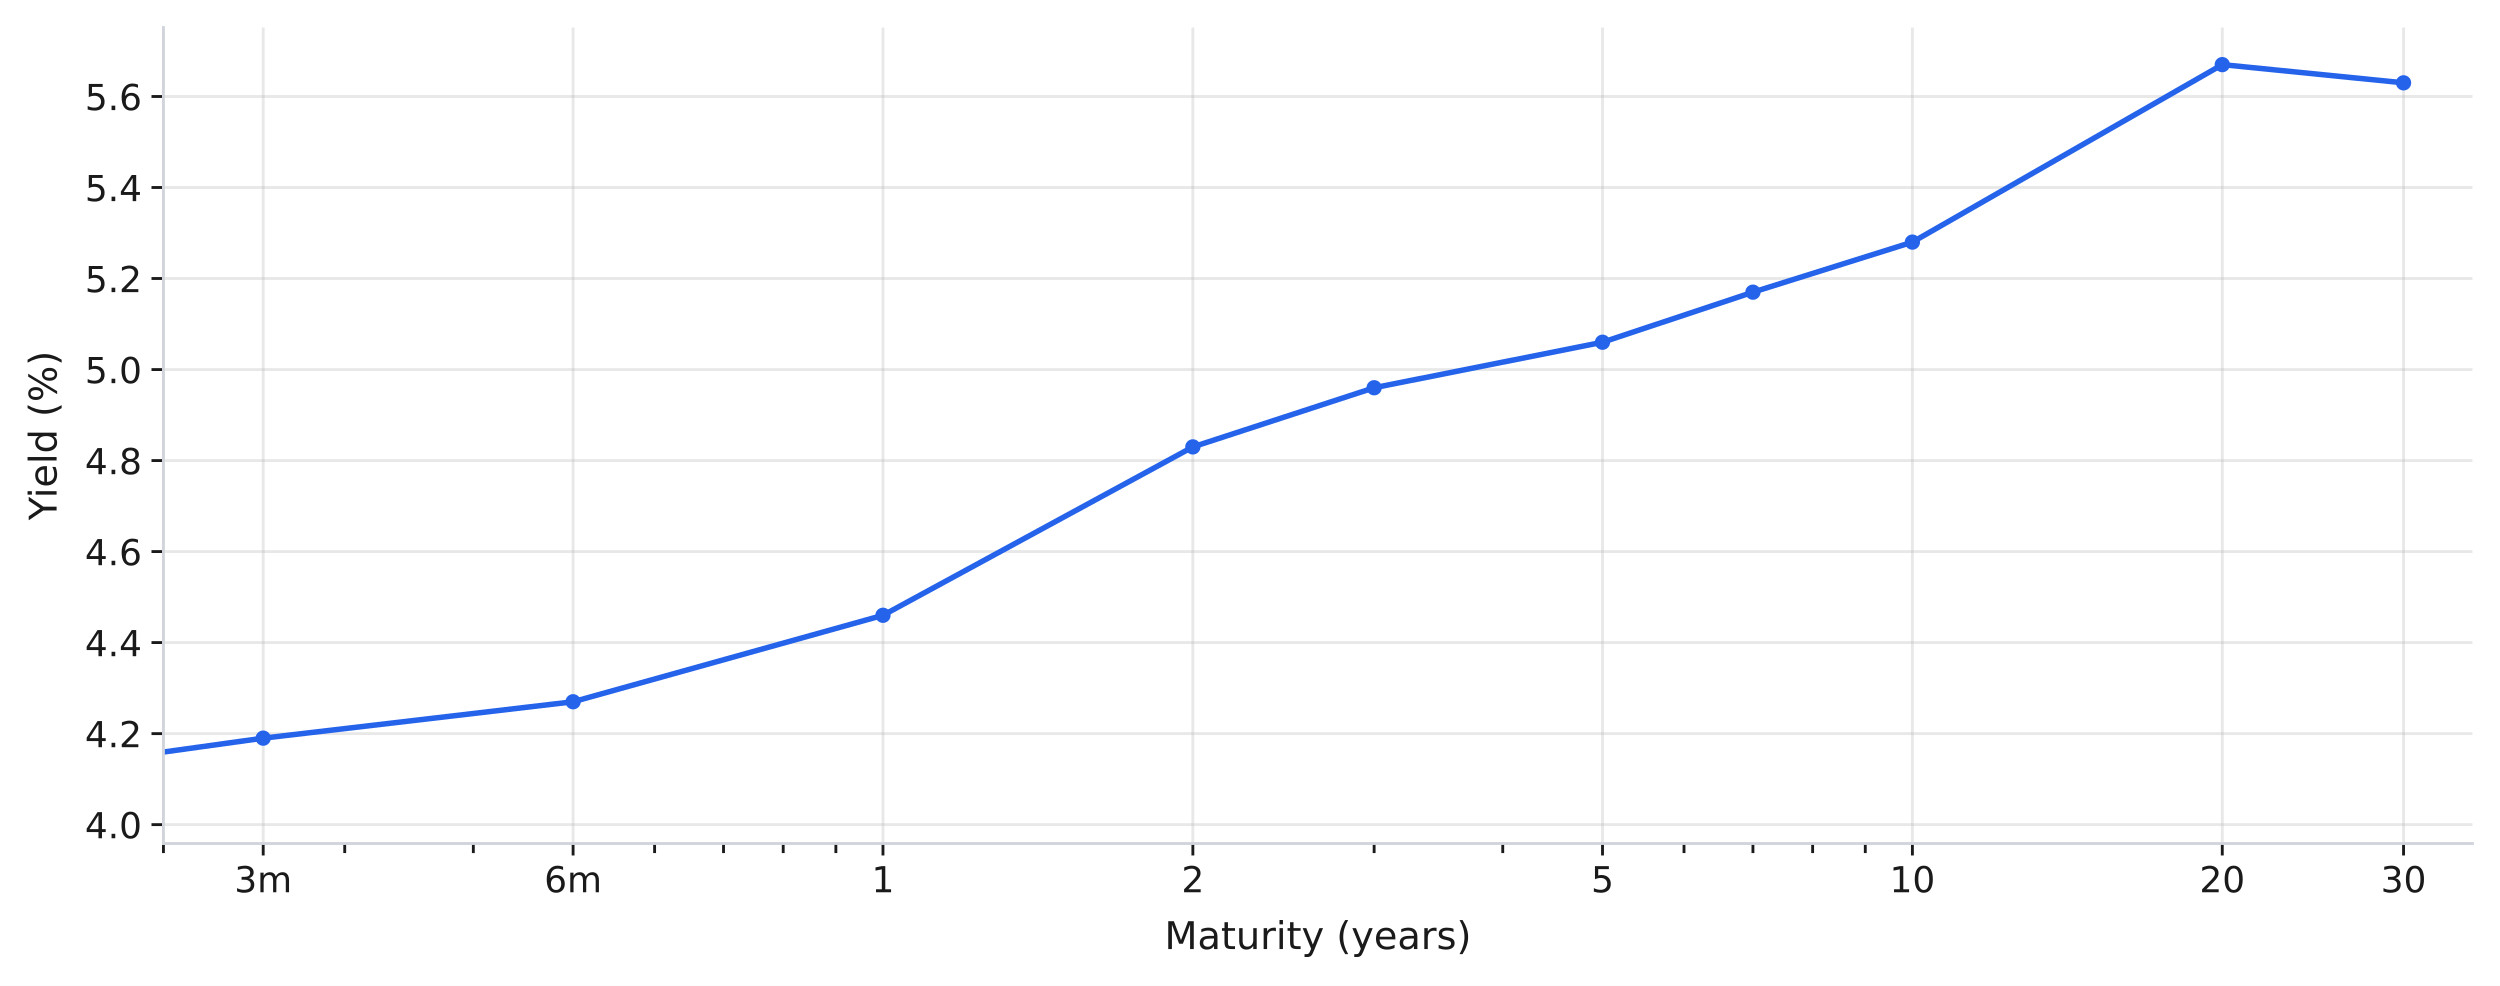
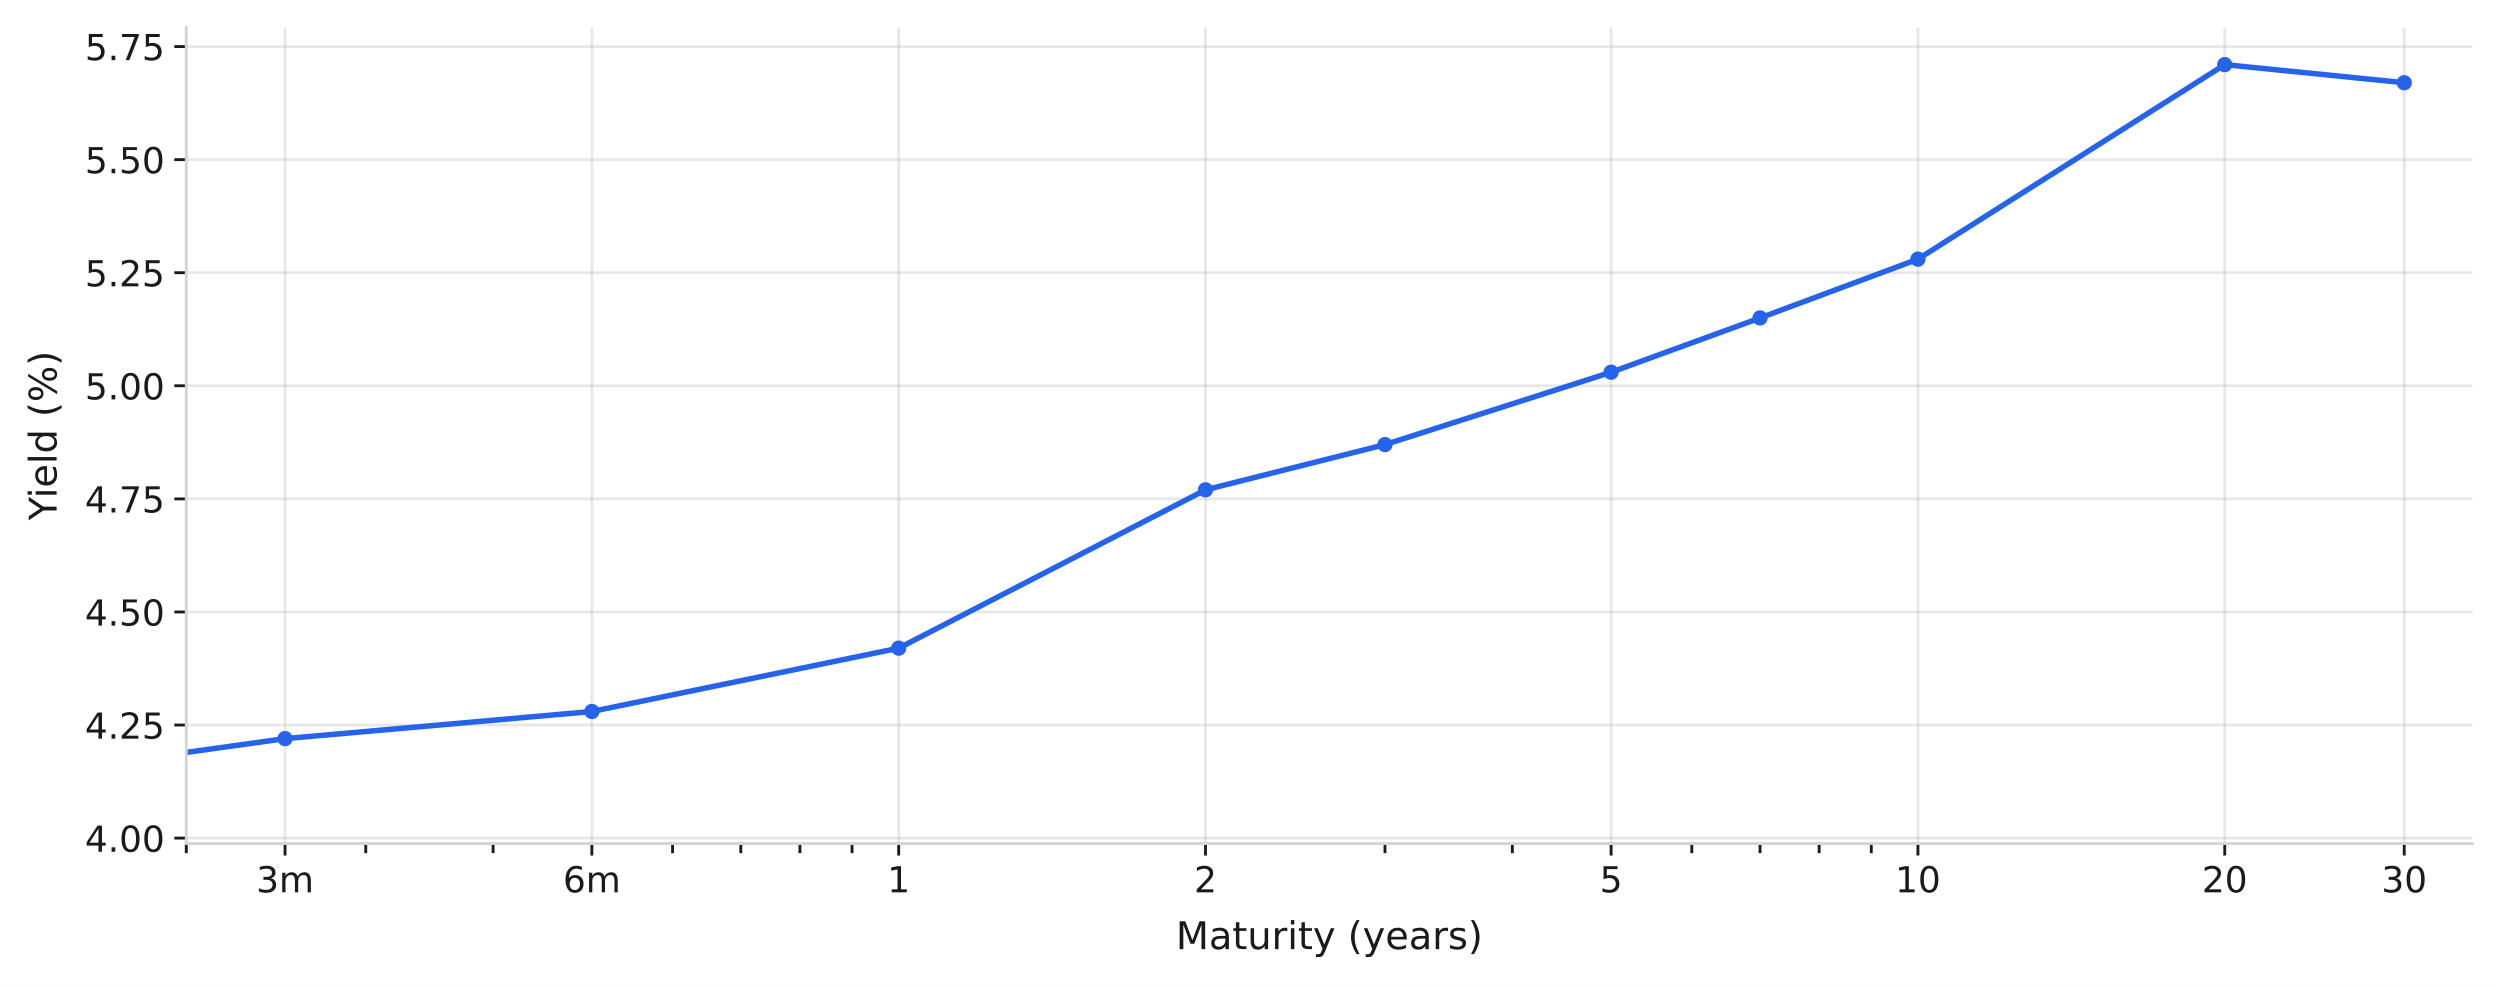
- <svg xmlns="http://www.w3.org/2000/svg" xmlns:xlink="http://www.w3.org/1999/xlink" width="522.926pt" height="206.199pt" viewBox="0 0 522.926 206.199" version="1.1">
+ <svg xmlns="http://www.w3.org/2000/svg" xmlns:xlink="http://www.w3.org/1999/xlink" width="522.898pt" height="206.199pt" viewBox="0 0 522.898 206.199" version="1.1">
  <defs>
    <style type="text/css">*{stroke-linejoin: round; stroke-linecap: butt}</style>
  </defs>
  <g id="figure_1">
    <g id="patch_1">
-       <path d="M 0 206.199  L 522.926 206.199  L 522.926 0  L 0 0  z " style="fill: #ffffff" />
+       <path d="M 0 206.199  L 522.898 206.199  L 522.898 0  L 0 0  z " style="fill: #ffffff" />
    </g>
    <g id="axes_1">
      <g id="patch_2">
-         <path d="M 34.188 176.438  L 517.166 176.438  L 517.166 5.76  L 34.188 5.76  z " style="fill: #ffffff" />
+         <path d="M 38.96 176.438  L 517.138 176.438  L 517.138 5.76  L 38.96 5.76  z " style="fill: #ffffff" />
      </g>
      <g id="matplotlib.axis_1">
        <g id="xtick_1">
          <g id="line2d_1">
-             <path d="M 55.055 176.438  L 55.055 5.76  " clip-path="url(#p7e50d54204)" style="fill: none; stroke: #b0b0b0; stroke-opacity: 0.3; stroke-width: 0.6; stroke-linecap: square" />
+             <path d="M 59.619 176.438  L 59.619 5.76  " clip-path="url(#p0f56e4b362)" style="fill: none; stroke: #b0b0b0; stroke-opacity: 0.3; stroke-width: 0.6; stroke-linecap: square" />
          </g>
          <g id="line2d_2">
            <defs>
-               <path id="m46d66ae0b4" d="M 0 0  L 0 2.5  " style="stroke: #1a1a1a; stroke-width: 0.6" />
+               <path id="m0424438dbf" d="M 0 0  L 0 2.5  " style="stroke: #1a1a1a; stroke-width: 0.6" />
            </defs>
            <g>
-               <use xlink:href="#m46d66ae0b4" x="55.055" y="176.438" style="fill: #1a1a1a; stroke: #1a1a1a; stroke-width: 0.6" />
+               <use xlink:href="#m0424438dbf" x="59.619" y="176.438" style="fill: #1a1a1a; stroke: #1a1a1a; stroke-width: 0.6" />
            </g>
          </g>
          <g id="text_1">
-             <g style="fill: #1a1a1a" transform="translate(49.01627 186.6364) scale(0.075 -0.075)">
+             <g style="fill: #1a1a1a" transform="translate(53.58076 186.6364) scale(0.075 -0.075)">
              <defs>
                <path id="DejaVuSans-16" d="M 2597 2516  Q 3050 2419 3304 2112  Q 3559 1806 3559 1356  Q 3559 666 3084 287  Q 2609 -91 1734 -91  Q 1441 -91 1130 -33  Q 819 25 488 141  L 488 750  Q 750 597 1062 519  Q 1375 441 1716 441  Q 2309 441 2620 675  Q 2931 909 2931 1356  Q 2931 1769 2642 2001  Q 2353 2234 1838 2234  L 1294 2234  L 1294 2753  L 1863 2753  Q 2328 2753 2575 2939  Q 2822 3125 2822 3475  Q 2822 3834 2567 4026  Q 2313 4219 1838 4219  Q 1578 4219 1281 4162  Q 984 4106 628 3988  L 628 4550  Q 988 4650 1302 4700  Q 1616 4750 1894 4750  Q 2613 4750 3031 4423  Q 3450 4097 3450 3541  Q 3450 3153 3228 2886  Q 3006 2619 2597 2516  z " transform="scale(0.015625)" />
                <path id="DejaVuSans-50" d="M 3328 2828  Q 3544 3216 3844 3400  Q 4144 3584 4550 3584  Q 5097 3584 5394 3201  Q 5691 2819 5691 2113  L 5691 0  L 5113 0  L 5113 2094  Q 5113 2597 4934 2840  Q 4756 3084 4391 3084  Q 3944 3084 3684 2787  Q 3425 2491 3425 1978  L 3425 0  L 2847 0  L 2847 2094  Q 2847 2600 2669 2842  Q 2491 3084 2119 3084  Q 1678 3084 1418 2786  Q 1159 2488 1159 1978  L 1159 0  L 581 0  L 581 3500  L 1159 3500  L 1159 2956  Q 1356 3278 1631 3431  Q 1906 3584 2284 3584  Q 2666 3584 2933 3390  Q 3200 3197 3328 2828  z " transform="scale(0.015625)" />
              </defs>
              <use xlink:href="#DejaVuSans-16" />
              <use xlink:href="#DejaVuSans-50" transform="translate(63.625 0)" />
            </g>
          </g>
        </g>
        <g id="xtick_2">
          <g id="line2d_3">
-             <path d="M 119.874 176.438  L 119.874 5.76  " clip-path="url(#p7e50d54204)" style="fill: none; stroke: #b0b0b0; stroke-opacity: 0.3; stroke-width: 0.6; stroke-linecap: square" />
+             <path d="M 123.794 176.438  L 123.794 5.76  " clip-path="url(#p0f56e4b362)" style="fill: none; stroke: #b0b0b0; stroke-opacity: 0.3; stroke-width: 0.6; stroke-linecap: square" />
          </g>
          <g id="line2d_4">
            <g>
-               <use xlink:href="#m46d66ae0b4" x="119.874" y="176.438" style="fill: #1a1a1a; stroke: #1a1a1a; stroke-width: 0.6" />
+               <use xlink:href="#m0424438dbf" x="123.794" y="176.438" style="fill: #1a1a1a; stroke: #1a1a1a; stroke-width: 0.6" />
            </g>
          </g>
          <g id="text_2">
-             <g style="fill: #1a1a1a" transform="translate(113.835 186.6364) scale(0.075 -0.075)">
+             <g style="fill: #1a1a1a" transform="translate(117.7553 186.6364) scale(0.075 -0.075)">
              <defs>
                <path id="DejaVuSans-19" d="M 2113 2584  Q 1688 2584 1439 2293  Q 1191 2003 1191 1497  Q 1191 994 1439 701  Q 1688 409 2113 409  Q 2538 409 2786 701  Q 3034 994 3034 1497  Q 3034 2003 2786 2293  Q 2538 2584 2113 2584  z M 3366 4563  L 3366 3988  Q 3128 4100 2886 4159  Q 2644 4219 2406 4219  Q 1781 4219 1451 3797  Q 1122 3375 1075 2522  Q 1259 2794 1537 2939  Q 1816 3084 2150 3084  Q 2853 3084 3261 2657  Q 3669 2231 3669 1497  Q 3669 778 3244 343  Q 2819 -91 2113 -91  Q 1303 -91 875 529  Q 447 1150 447 2328  Q 447 3434 972 4092  Q 1497 4750 2381 4750  Q 2619 4750 2861 4703  Q 3103 4656 3366 4563  z " transform="scale(0.015625)" />
              </defs>
              <use xlink:href="#DejaVuSans-19" />
              <use xlink:href="#DejaVuSans-50" transform="translate(63.625 0)" />
            </g>
          </g>
        </g>
        <g id="xtick_3">
          <g id="line2d_5">
-             <path d="M 184.692 176.438  L 184.692 5.76  " clip-path="url(#p7e50d54204)" style="fill: none; stroke: #b0b0b0; stroke-opacity: 0.3; stroke-width: 0.6; stroke-linecap: square" />
+             <path d="M 187.969 176.438  L 187.969 5.76  " clip-path="url(#p0f56e4b362)" style="fill: none; stroke: #b0b0b0; stroke-opacity: 0.3; stroke-width: 0.6; stroke-linecap: square" />
          </g>
          <g id="line2d_6">
            <g>
-               <use xlink:href="#m46d66ae0b4" x="184.692" y="176.438" style="fill: #1a1a1a; stroke: #1a1a1a; stroke-width: 0.6" />
+               <use xlink:href="#m0424438dbf" x="187.969" y="176.438" style="fill: #1a1a1a; stroke: #1a1a1a; stroke-width: 0.6" />
            </g>
          </g>
          <g id="text_3">
-             <g style="fill: #1a1a1a" transform="translate(182.3065 186.6364) scale(0.075 -0.075)">
+             <g style="fill: #1a1a1a" transform="translate(185.5826 186.6364) scale(0.075 -0.075)">
              <defs>
                <path id="DejaVuSans-14" d="M 794 531  L 1825 531  L 1825 4091  L 703 3866  L 703 4441  L 1819 4666  L 2450 4666  L 2450 531  L 3481 531  L 3481 0  L 794 0  L 794 531  z " transform="scale(0.015625)" />
              </defs>
              <use xlink:href="#DejaVuSans-14" />
            </g>
          </g>
        </g>
        <g id="xtick_4">
          <g id="line2d_7">
-             <path d="M 249.511 176.438  L 249.511 5.76  " clip-path="url(#p7e50d54204)" style="fill: none; stroke: #b0b0b0; stroke-opacity: 0.3; stroke-width: 0.6; stroke-linecap: square" />
+             <path d="M 252.143 176.438  L 252.143 5.76  " clip-path="url(#p0f56e4b362)" style="fill: none; stroke: #b0b0b0; stroke-opacity: 0.3; stroke-width: 0.6; stroke-linecap: square" />
          </g>
          <g id="line2d_8">
            <g>
-               <use xlink:href="#m46d66ae0b4" x="249.511" y="176.438" style="fill: #1a1a1a; stroke: #1a1a1a; stroke-width: 0.6" />
+               <use xlink:href="#m0424438dbf" x="252.143" y="176.438" style="fill: #1a1a1a; stroke: #1a1a1a; stroke-width: 0.6" />
            </g>
          </g>
          <g id="text_4">
-             <g style="fill: #1a1a1a" transform="translate(247.1252 186.6364) scale(0.075 -0.075)">
+             <g style="fill: #1a1a1a" transform="translate(249.7571 186.6364) scale(0.075 -0.075)">
              <defs>
                <path id="DejaVuSans-15" d="M 1228 531  L 3431 531  L 3431 0  L 469 0  L 469 531  Q 828 903 1448 1529  Q 2069 2156 2228 2338  Q 2531 2678 2651 2914  Q 2772 3150 2772 3378  Q 2772 3750 2511 3984  Q 2250 4219 1831 4219  Q 1534 4219 1204 4116  Q 875 4013 500 3803  L 500 4441  Q 881 4594 1212 4672  Q 1544 4750 1819 4750  Q 2544 4750 2975 4387  Q 3406 4025 3406 3419  Q 3406 3131 3298 2873  Q 3191 2616 2906 2266  Q 2828 2175 2409 1742  Q 1991 1309 1228 531  z " transform="scale(0.015625)" />
              </defs>
              <use xlink:href="#DejaVuSans-15" />
            </g>
          </g>
        </g>
        <g id="xtick_5">
          <g id="line2d_9">
-             <path d="M 335.197 176.438  L 335.197 5.76  " clip-path="url(#p7e50d54204)" style="fill: none; stroke: #b0b0b0; stroke-opacity: 0.3; stroke-width: 0.6; stroke-linecap: square" />
+             <path d="M 336.977 176.438  L 336.977 5.76  " clip-path="url(#p0f56e4b362)" style="fill: none; stroke: #b0b0b0; stroke-opacity: 0.3; stroke-width: 0.6; stroke-linecap: square" />
          </g>
          <g id="line2d_10">
            <g>
-               <use xlink:href="#m46d66ae0b4" x="335.197" y="176.438" style="fill: #1a1a1a; stroke: #1a1a1a; stroke-width: 0.6" />
+               <use xlink:href="#m0424438dbf" x="336.977" y="176.438" style="fill: #1a1a1a; stroke: #1a1a1a; stroke-width: 0.6" />
            </g>
          </g>
          <g id="text_5">
-             <g style="fill: #1a1a1a" transform="translate(332.8109 186.6364) scale(0.075 -0.075)">
+             <g style="fill: #1a1a1a" transform="translate(334.5913 186.6364) scale(0.075 -0.075)">
              <defs>
                <path id="DejaVuSans-18" d="M 691 4666  L 3169 4666  L 3169 4134  L 1269 4134  L 1269 2991  Q 1406 3038 1543 3061  Q 1681 3084 1819 3084  Q 2600 3084 3056 2656  Q 3513 2228 3513 1497  Q 3513 744 3044 326  Q 2575 -91 1722 -91  Q 1428 -91 1123 -41  Q 819 9 494 109  L 494 744  Q 775 591 1075 516  Q 1375 441 1709 441  Q 2250 441 2565 725  Q 2881 1009 2881 1497  Q 2881 1984 2565 2268  Q 2250 2553 1709 2553  Q 1456 2553 1204 2497  Q 953 2441 691 2322  L 691 4666  z " transform="scale(0.015625)" />
              </defs>
              <use xlink:href="#DejaVuSans-18" />
            </g>
          </g>
        </g>
        <g id="xtick_6">
          <g id="line2d_11">
-             <path d="M 400.016 176.438  L 400.016 5.76  " clip-path="url(#p7e50d54204)" style="fill: none; stroke: #b0b0b0; stroke-opacity: 0.3; stroke-width: 0.6; stroke-linecap: square" />
+             <path d="M 401.152 176.438  L 401.152 5.76  " clip-path="url(#p0f56e4b362)" style="fill: none; stroke: #b0b0b0; stroke-opacity: 0.3; stroke-width: 0.6; stroke-linecap: square" />
          </g>
          <g id="line2d_12">
            <g>
-               <use xlink:href="#m46d66ae0b4" x="400.016" y="176.438" style="fill: #1a1a1a; stroke: #1a1a1a; stroke-width: 0.6" />
+               <use xlink:href="#m0424438dbf" x="401.152" y="176.438" style="fill: #1a1a1a; stroke: #1a1a1a; stroke-width: 0.6" />
            </g>
          </g>
          <g id="text_6">
-             <g style="fill: #1a1a1a" transform="translate(395.2437 186.6364) scale(0.075 -0.075)">
+             <g style="fill: #1a1a1a" transform="translate(396.3799 186.6364) scale(0.075 -0.075)">
              <defs>
                <path id="DejaVuSans-13" d="M 2034 4250  Q 1547 4250 1301 3770  Q 1056 3291 1056 2328  Q 1056 1369 1301 889  Q 1547 409 2034 409  Q 2525 409 2770 889  Q 3016 1369 3016 2328  Q 3016 3291 2770 3770  Q 2525 4250 2034 4250  z M 2034 4750  Q 2819 4750 3233 4129  Q 3647 3509 3647 2328  Q 3647 1150 3233 529  Q 2819 -91 2034 -91  Q 1250 -91 836 529  Q 422 1150 422 2328  Q 422 3509 836 4129  Q 1250 4750 2034 4750  z " transform="scale(0.015625)" />
              </defs>
              <use xlink:href="#DejaVuSans-14" />
              <use xlink:href="#DejaVuSans-13" transform="translate(63.625 0)" />
            </g>
          </g>
        </g>
        <g id="xtick_7">
          <g id="line2d_13">
-             <path d="M 464.834 176.438  L 464.834 5.76  " clip-path="url(#p7e50d54204)" style="fill: none; stroke: #b0b0b0; stroke-opacity: 0.3; stroke-width: 0.6; stroke-linecap: square" />
+             <path d="M 465.326 176.438  L 465.326 5.76  " clip-path="url(#p0f56e4b362)" style="fill: none; stroke: #b0b0b0; stroke-opacity: 0.3; stroke-width: 0.6; stroke-linecap: square" />
          </g>
          <g id="line2d_14">
            <g>
-               <use xlink:href="#m46d66ae0b4" x="464.834" y="176.438" style="fill: #1a1a1a; stroke: #1a1a1a; stroke-width: 0.6" />
+               <use xlink:href="#m0424438dbf" x="465.326" y="176.438" style="fill: #1a1a1a; stroke: #1a1a1a; stroke-width: 0.6" />
            </g>
          </g>
          <g id="text_7">
-             <g style="fill: #1a1a1a" transform="translate(460.0625 186.6364) scale(0.075 -0.075)">
+             <g style="fill: #1a1a1a" transform="translate(460.5545 186.6364) scale(0.075 -0.075)">
              <use xlink:href="#DejaVuSans-15" />
              <use xlink:href="#DejaVuSans-13" transform="translate(63.625 0)" />
            </g>
          </g>
        </g>
        <g id="xtick_8">
          <g id="line2d_15">
-             <path d="M 502.751 176.438  L 502.751 5.76  " clip-path="url(#p7e50d54204)" style="fill: none; stroke: #b0b0b0; stroke-opacity: 0.3; stroke-width: 0.6; stroke-linecap: square" />
+             <path d="M 502.866 176.438  L 502.866 5.76  " clip-path="url(#p0f56e4b362)" style="fill: none; stroke: #b0b0b0; stroke-opacity: 0.3; stroke-width: 0.6; stroke-linecap: square" />
          </g>
          <g id="line2d_16">
            <g>
-               <use xlink:href="#m46d66ae0b4" x="502.751" y="176.438" style="fill: #1a1a1a; stroke: #1a1a1a; stroke-width: 0.6" />
+               <use xlink:href="#m0424438dbf" x="502.866" y="176.438" style="fill: #1a1a1a; stroke: #1a1a1a; stroke-width: 0.6" />
            </g>
          </g>
          <g id="text_8">
-             <g style="fill: #1a1a1a" transform="translate(497.979 186.6364) scale(0.075 -0.075)">
+             <g style="fill: #1a1a1a" transform="translate(498.0942 186.6364) scale(0.075 -0.075)">
              <use xlink:href="#DejaVuSans-16" />
              <use xlink:href="#DejaVuSans-13" transform="translate(63.625 0)" />
            </g>
          </g>
        </g>
        <g id="xtick_9">
          <g id="line2d_17">
            <defs>
-               <path id="me8f88660ba" d="M 0 0  L 0 2  " style="stroke: #1a1a1a; stroke-width: 0.6" />
+               <path id="md336ceb880" d="M 0 0  L 0 2  " style="stroke: #1a1a1a; stroke-width: 0.6" />
            </defs>
            <g>
-               <use xlink:href="#me8f88660ba" x="34.188" y="176.438" style="fill: #1a1a1a; stroke: #1a1a1a; stroke-width: 0.6" />
+               <use xlink:href="#md336ceb880" x="38.96" y="176.438" style="fill: #1a1a1a; stroke: #1a1a1a; stroke-width: 0.6" />
            </g>
          </g>
        </g>
        <g id="xtick_10">
          <g id="line2d_18">
            <g>
-               <use xlink:href="#me8f88660ba" x="72.105" y="176.438" style="fill: #1a1a1a; stroke: #1a1a1a; stroke-width: 0.6" />
+               <use xlink:href="#md336ceb880" x="76.5" y="176.438" style="fill: #1a1a1a; stroke: #1a1a1a; stroke-width: 0.6" />
            </g>
          </g>
        </g>
        <g id="xtick_11">
          <g id="line2d_19">
            <g>
-               <use xlink:href="#me8f88660ba" x="99.007" y="176.438" style="fill: #1a1a1a; stroke: #1a1a1a; stroke-width: 0.6" />
+               <use xlink:href="#md336ceb880" x="103.134" y="176.438" style="fill: #1a1a1a; stroke: #1a1a1a; stroke-width: 0.6" />
            </g>
          </g>
        </g>
        <g id="xtick_12">
          <g id="line2d_20">
            <g>
-               <use xlink:href="#me8f88660ba" x="136.923" y="176.438" style="fill: #1a1a1a; stroke: #1a1a1a; stroke-width: 0.6" />
+               <use xlink:href="#md336ceb880" x="140.674" y="176.438" style="fill: #1a1a1a; stroke: #1a1a1a; stroke-width: 0.6" />
            </g>
          </g>
        </g>
        <g id="xtick_13">
          <g id="line2d_21">
            <g>
-               <use xlink:href="#me8f88660ba" x="151.338" y="176.438" style="fill: #1a1a1a; stroke: #1a1a1a; stroke-width: 0.6" />
+               <use xlink:href="#md336ceb880" x="154.946" y="176.438" style="fill: #1a1a1a; stroke: #1a1a1a; stroke-width: 0.6" />
            </g>
          </g>
        </g>
        <g id="xtick_14">
          <g id="line2d_22">
            <g>
-               <use xlink:href="#me8f88660ba" x="163.825" y="176.438" style="fill: #1a1a1a; stroke: #1a1a1a; stroke-width: 0.6" />
+               <use xlink:href="#md336ceb880" x="167.309" y="176.438" style="fill: #1a1a1a; stroke: #1a1a1a; stroke-width: 0.6" />
            </g>
          </g>
        </g>
        <g id="xtick_15">
          <g id="line2d_23">
            <g>
-               <use xlink:href="#me8f88660ba" x="174.84" y="176.438" style="fill: #1a1a1a; stroke: #1a1a1a; stroke-width: 0.6" />
+               <use xlink:href="#md336ceb880" x="178.214" y="176.438" style="fill: #1a1a1a; stroke: #1a1a1a; stroke-width: 0.6" />
            </g>
          </g>
        </g>
        <g id="xtick_16">
          <g id="line2d_24">
            <g>
-               <use xlink:href="#me8f88660ba" x="287.428" y="176.438" style="fill: #1a1a1a; stroke: #1a1a1a; stroke-width: 0.6" />
+               <use xlink:href="#md336ceb880" x="289.683" y="176.438" style="fill: #1a1a1a; stroke: #1a1a1a; stroke-width: 0.6" />
            </g>
          </g>
        </g>
        <g id="xtick_17">
          <g id="line2d_25">
            <g>
-               <use xlink:href="#me8f88660ba" x="314.33" y="176.438" style="fill: #1a1a1a; stroke: #1a1a1a; stroke-width: 0.6" />
+               <use xlink:href="#md336ceb880" x="316.318" y="176.438" style="fill: #1a1a1a; stroke: #1a1a1a; stroke-width: 0.6" />
            </g>
          </g>
        </g>
        <g id="xtick_18">
          <g id="line2d_26">
            <g>
-               <use xlink:href="#me8f88660ba" x="352.246" y="176.438" style="fill: #1a1a1a; stroke: #1a1a1a; stroke-width: 0.6" />
+               <use xlink:href="#md336ceb880" x="353.857" y="176.438" style="fill: #1a1a1a; stroke: #1a1a1a; stroke-width: 0.6" />
            </g>
          </g>
        </g>
        <g id="xtick_19">
          <g id="line2d_27">
            <g>
-               <use xlink:href="#me8f88660ba" x="366.662" y="176.438" style="fill: #1a1a1a; stroke: #1a1a1a; stroke-width: 0.6" />
+               <use xlink:href="#md336ceb880" x="368.129" y="176.438" style="fill: #1a1a1a; stroke: #1a1a1a; stroke-width: 0.6" />
            </g>
          </g>
        </g>
        <g id="xtick_20">
          <g id="line2d_28">
            <g>
-               <use xlink:href="#me8f88660ba" x="379.149" y="176.438" style="fill: #1a1a1a; stroke: #1a1a1a; stroke-width: 0.6" />
+               <use xlink:href="#md336ceb880" x="380.492" y="176.438" style="fill: #1a1a1a; stroke: #1a1a1a; stroke-width: 0.6" />
            </g>
          </g>
        </g>
        <g id="xtick_21">
          <g id="line2d_29">
            <g>
-               <use xlink:href="#me8f88660ba" x="390.163" y="176.438" style="fill: #1a1a1a; stroke: #1a1a1a; stroke-width: 0.6" />
+               <use xlink:href="#md336ceb880" x="391.397" y="176.438" style="fill: #1a1a1a; stroke: #1a1a1a; stroke-width: 0.6" />
            </g>
          </g>
        </g>
        <g id="text_9">
-           <g style="fill: #1a1a1a" transform="translate(243.5795 198.5169) scale(0.08 -0.08)">
+           <g style="fill: #1a1a1a" transform="translate(245.9514 198.5169) scale(0.08 -0.08)">
            <defs>
              <path id="DejaVuSans-30" d="M 628 4666  L 1569 4666  L 2759 1491  L 3956 4666  L 4897 4666  L 4897 0  L 4281 0  L 4281 4097  L 3078 897  L 2444 897  L 1241 4097  L 1241 0  L 628 0  L 628 4666  z " transform="scale(0.015625)" />
              <path id="DejaVuSans-44" d="M 2194 1759  Q 1497 1759 1228 1600  Q 959 1441 959 1056  Q 959 750 1161 570  Q 1363 391 1709 391  Q 2188 391 2477 730  Q 2766 1069 2766 1631  L 2766 1759  L 2194 1759  z M 3341 1997  L 3341 0  L 2766 0  L 2766 531  Q 2569 213 2275 61  Q 1981 -91 1556 -91  Q 1019 -91 701 211  Q 384 513 384 1019  Q 384 1609 779 1909  Q 1175 2209 1959 2209  L 2766 2209  L 2766 2266  Q 2766 2663 2505 2880  Q 2244 3097 1772 3097  Q 1472 3097 1187 3025  Q 903 2953 641 2809  L 641 3341  Q 956 3463 1253 3523  Q 1550 3584 1831 3584  Q 2591 3584 2966 3190  Q 3341 2797 3341 1997  z " transform="scale(0.015625)" />
              <path id="DejaVuSans-57" d="M 1172 4494  L 1172 3500  L 2356 3500  L 2356 3053  L 1172 3053  L 1172 1153  Q 1172 725 1289 603  Q 1406 481 1766 481  L 2356 481  L 2356 0  L 1766 0  Q 1100 0 847 248  Q 594 497 594 1153  L 594 3053  L 172 3053  L 172 3500  L 594 3500  L 594 4494  L 1172 4494  z " transform="scale(0.015625)" />
              <path id="DejaVuSans-58" d="M 544 1381  L 544 3500  L 1119 3500  L 1119 1403  Q 1119 906 1312 657  Q 1506 409 1894 409  Q 2359 409 2629 706  Q 2900 1003 2900 1516  L 2900 3500  L 3475 3500  L 3475 0  L 2900 0  L 2900 538  Q 2691 219 2414 64  Q 2138 -91 1772 -91  Q 1169 -91 856 284  Q 544 659 544 1381  z M 1991 3584  L 1991 3584  z " transform="scale(0.015625)" />
              <path id="DejaVuSans-55" d="M 2631 2963  Q 2534 3019 2420 3045  Q 2306 3072 2169 3072  Q 1681 3072 1420 2755  Q 1159 2438 1159 1844  L 1159 0  L 581 0  L 581 3500  L 1159 3500  L 1159 2956  Q 1341 3275 1631 3429  Q 1922 3584 2338 3584  Q 2397 3584 2469 3576  Q 2541 3569 2628 3553  L 2631 2963  z " transform="scale(0.015625)" />
              <path id="DejaVuSans-4c" d="M 603 3500  L 1178 3500  L 1178 0  L 603 0  L 603 3500  z M 603 4863  L 1178 4863  L 1178 4134  L 603 4134  L 603 4863  z " transform="scale(0.015625)" />
              <path id="DejaVuSans-5c" d="M 2059 -325  Q 1816 -950 1584 -1140  Q 1353 -1331 966 -1331  L 506 -1331  L 506 -850  L 844 -850  Q 1081 -850 1212 -737  Q 1344 -625 1503 -206  L 1606 56  L 191 3500  L 800 3500  L 1894 763  L 2988 3500  L 3597 3500  L 2059 -325  z " transform="scale(0.015625)" />
              <path id="DejaVuSans-3" transform="scale(0.015625)" />
              <path id="DejaVuSans-b" d="M 1984 4856  Q 1566 4138 1362 3434  Q 1159 2731 1159 2009  Q 1159 1288 1364 580  Q 1569 -128 1984 -844  L 1484 -844  Q 1016 -109 783 600  Q 550 1309 550 2009  Q 550 2706 781 3412  Q 1013 4119 1484 4856  L 1984 4856  z " transform="scale(0.015625)" />
              <path id="DejaVuSans-48" d="M 3597 1894  L 3597 1613  L 953 1613  Q 991 1019 1311 708  Q 1631 397 2203 397  Q 2534 397 2845 478  Q 3156 559 3463 722  L 3463 178  Q 3153 47 2828 -22  Q 2503 -91 2169 -91  Q 1331 -91 842 396  Q 353 884 353 1716  Q 353 2575 817 3079  Q 1281 3584 2069 3584  Q 2775 3584 3186 3129  Q 3597 2675 3597 1894  z M 3022 2063  Q 3016 2534 2758 2815  Q 2500 3097 2075 3097  Q 1594 3097 1305 2825  Q 1016 2553 972 2059  L 3022 2063  z " transform="scale(0.015625)" />
              <path id="DejaVuSans-56" d="M 2834 3397  L 2834 2853  Q 2591 2978 2328 3040  Q 2066 3103 1784 3103  Q 1356 3103 1142 2972  Q 928 2841 928 2578  Q 928 2378 1081 2264  Q 1234 2150 1697 2047  L 1894 2003  Q 2506 1872 2764 1633  Q 3022 1394 3022 966  Q 3022 478 2636 193  Q 2250 -91 1575 -91  Q 1294 -91 989 -36  Q 684 19 347 128  L 347 722  Q 666 556 975 473  Q 1284 391 1588 391  Q 1994 391 2212 530  Q 2431 669 2431 922  Q 2431 1156 2273 1281  Q 2116 1406 1581 1522  L 1381 1569  Q 847 1681 609 1914  Q 372 2147 372 2553  Q 372 3047 722 3315  Q 1072 3584 1716 3584  Q 2034 3584 2315 3537  Q 2597 3491 2834 3397  z " transform="scale(0.015625)" />
              <path id="DejaVuSans-c" d="M 513 4856  L 1013 4856  Q 1481 4119 1714 3412  Q 1947 2706 1947 2009  Q 1947 1309 1714 600  Q 1481 -109 1013 -844  L 513 -844  Q 928 -128 1133 580  Q 1338 1288 1338 2009  Q 1338 2731 1133 3434  Q 928 4138 513 4856  z " transform="scale(0.015625)" />
            </defs>
            <use xlink:href="#DejaVuSans-30" />
            <use xlink:href="#DejaVuSans-44" transform="translate(86.28125 0)" />
            <use xlink:href="#DejaVuSans-57" transform="translate(147.5625 0)" />
            <use xlink:href="#DejaVuSans-58" transform="translate(186.7656 0)" />
            <use xlink:href="#DejaVuSans-55" transform="translate(250.1406 0)" />
            <use xlink:href="#DejaVuSans-4c" transform="translate(291.25 0)" />
            <use xlink:href="#DejaVuSans-57" transform="translate(319.0312 0)" />
            <use xlink:href="#DejaVuSans-5c" transform="translate(358.2344 0)" />
            <use xlink:href="#DejaVuSans-3" transform="translate(417.4219 0)" />
            <use xlink:href="#DejaVuSans-b" transform="translate(449.2031 0)" />
            <use xlink:href="#DejaVuSans-5c" transform="translate(488.2188 0)" />
            <use xlink:href="#DejaVuSans-48" transform="translate(547.4062 0)" />
            <use xlink:href="#DejaVuSans-44" transform="translate(608.9375 0)" />
            <use xlink:href="#DejaVuSans-55" transform="translate(670.2188 0)" />
            <use xlink:href="#DejaVuSans-56" transform="translate(711.3281 0)" />
            <use xlink:href="#DejaVuSans-c" transform="translate(763.4219 0)" />
          </g>
        </g>
      </g>
      <g id="matplotlib.axis_2">
        <g id="ytick_1">
          <g id="line2d_30">
-             <path d="M 34.188 172.488  L 517.166 172.488  " clip-path="url(#p7e50d54204)" style="fill: none; stroke: #b0b0b0; stroke-opacity: 0.3; stroke-width: 0.6; stroke-linecap: square" />
+             <path d="M 38.96 175.303  L 517.138 175.303  " clip-path="url(#p0f56e4b362)" style="fill: none; stroke: #b0b0b0; stroke-opacity: 0.3; stroke-width: 0.6; stroke-linecap: square" />
          </g>
          <g id="line2d_31">
            <defs>
-               <path id="m1b6ab93b57" d="M 0 0  L -2.5 0  " style="stroke: #1a1a1a; stroke-width: 0.6" />
+               <path id="m584cd01183" d="M 0 0  L -2.5 0  " style="stroke: #1a1a1a; stroke-width: 0.6" />
            </defs>
            <g>
-               <use xlink:href="#m1b6ab93b57" x="34.188" y="172.488" style="fill: #1a1a1a; stroke: #1a1a1a; stroke-width: 0.6" />
+               <use xlink:href="#m584cd01183" x="38.96" y="175.303" style="fill: #1a1a1a; stroke: #1a1a1a; stroke-width: 0.6" />
            </g>
          </g>
          <g id="text_10">
-             <g style="fill: #1a1a1a" transform="translate(17.76063 175.3368) scale(0.075 -0.075)">
+             <g style="fill: #1a1a1a" transform="translate(17.76063 178.1519) scale(0.075 -0.075)">
              <defs>
                <path id="DejaVuSans-17" d="M 2419 4116  L 825 1625  L 2419 1625  L 2419 4116  z M 2253 4666  L 3047 4666  L 3047 1625  L 3713 1625  L 3713 1100  L 3047 1100  L 3047 0  L 2419 0  L 2419 1100  L 313 1100  L 313 1709  L 2253 4666  z " transform="scale(0.015625)" />
                <path id="DejaVuSans-11" d="M 684 794  L 1344 794  L 1344 0  L 684 0  L 684 794  z " transform="scale(0.015625)" />
              </defs>
              <use xlink:href="#DejaVuSans-17" />
              <use xlink:href="#DejaVuSans-11" transform="translate(63.625 0)" />
              <use xlink:href="#DejaVuSans-13" transform="translate(95.40625 0)" />
+               <use xlink:href="#DejaVuSans-13" transform="translate(159.0312 0)" />
            </g>
          </g>
        </g>
        <g id="ytick_2">
          <g id="line2d_32">
-             <path d="M 34.188 153.449  L 517.166 153.449  " clip-path="url(#p7e50d54204)" style="fill: none; stroke: #b0b0b0; stroke-opacity: 0.3; stroke-width: 0.6; stroke-linecap: square" />
+             <path d="M 38.96 151.65  L 517.138 151.65  " clip-path="url(#p0f56e4b362)" style="fill: none; stroke: #b0b0b0; stroke-opacity: 0.3; stroke-width: 0.6; stroke-linecap: square" />
          </g>
          <g id="line2d_33">
            <g>
-               <use xlink:href="#m1b6ab93b57" x="34.188" y="153.449" style="fill: #1a1a1a; stroke: #1a1a1a; stroke-width: 0.6" />
+               <use xlink:href="#m584cd01183" x="38.96" y="151.65" style="fill: #1a1a1a; stroke: #1a1a1a; stroke-width: 0.6" />
            </g>
          </g>
          <g id="text_11">
-             <g style="fill: #1a1a1a" transform="translate(17.76063 156.2985) scale(0.075 -0.075)">
+             <g style="fill: #1a1a1a" transform="translate(17.76063 154.4992) scale(0.075 -0.075)">
              <use xlink:href="#DejaVuSans-17" />
              <use xlink:href="#DejaVuSans-11" transform="translate(63.625 0)" />
              <use xlink:href="#DejaVuSans-15" transform="translate(95.40625 0)" />
+               <use xlink:href="#DejaVuSans-18" transform="translate(159.0312 0)" />
            </g>
          </g>
        </g>
        <g id="ytick_3">
          <g id="line2d_34">
-             <path d="M 34.188 134.411  L 517.166 134.411  " clip-path="url(#p7e50d54204)" style="fill: none; stroke: #b0b0b0; stroke-opacity: 0.3; stroke-width: 0.6; stroke-linecap: square" />
+             <path d="M 38.96 127.997  L 517.138 127.997  " clip-path="url(#p0f56e4b362)" style="fill: none; stroke: #b0b0b0; stroke-opacity: 0.3; stroke-width: 0.6; stroke-linecap: square" />
          </g>
          <g id="line2d_35">
            <g>
-               <use xlink:href="#m1b6ab93b57" x="34.188" y="134.411" style="fill: #1a1a1a; stroke: #1a1a1a; stroke-width: 0.6" />
+               <use xlink:href="#m584cd01183" x="38.96" y="127.997" style="fill: #1a1a1a; stroke: #1a1a1a; stroke-width: 0.6" />
            </g>
          </g>
          <g id="text_12">
-             <g style="fill: #1a1a1a" transform="translate(17.76063 137.2603) scale(0.075 -0.075)">
+             <g style="fill: #1a1a1a" transform="translate(17.76063 130.8464) scale(0.075 -0.075)">
              <use xlink:href="#DejaVuSans-17" />
              <use xlink:href="#DejaVuSans-11" transform="translate(63.625 0)" />
-               <use xlink:href="#DejaVuSans-17" transform="translate(95.40625 0)" />
+               <use xlink:href="#DejaVuSans-18" transform="translate(95.40625 0)" />
+               <use xlink:href="#DejaVuSans-13" transform="translate(159.0312 0)" />
            </g>
          </g>
        </g>
        <g id="ytick_4">
          <g id="line2d_36">
-             <path d="M 34.188 115.373  L 517.166 115.373  " clip-path="url(#p7e50d54204)" style="fill: none; stroke: #b0b0b0; stroke-opacity: 0.3; stroke-width: 0.6; stroke-linecap: square" />
+             <path d="M 38.96 104.345  L 517.138 104.345  " clip-path="url(#p0f56e4b362)" style="fill: none; stroke: #b0b0b0; stroke-opacity: 0.3; stroke-width: 0.6; stroke-linecap: square" />
          </g>
          <g id="line2d_37">
            <g>
-               <use xlink:href="#m1b6ab93b57" x="34.188" y="115.373" style="fill: #1a1a1a; stroke: #1a1a1a; stroke-width: 0.6" />
+               <use xlink:href="#m584cd01183" x="38.96" y="104.345" style="fill: #1a1a1a; stroke: #1a1a1a; stroke-width: 0.6" />
            </g>
          </g>
          <g id="text_13">
-             <g style="fill: #1a1a1a" transform="translate(17.76063 118.222) scale(0.075 -0.075)">
+             <g style="fill: #1a1a1a" transform="translate(17.76063 107.1937) scale(0.075 -0.075)">
+               <defs>
+                 <path id="DejaVuSans-1a" d="M 525 4666  L 3525 4666  L 3525 4397  L 1831 0  L 1172 0  L 2766 4134  L 525 4134  L 525 4666  z " transform="scale(0.015625)" />
+               </defs>
              <use xlink:href="#DejaVuSans-17" />
              <use xlink:href="#DejaVuSans-11" transform="translate(63.625 0)" />
-               <use xlink:href="#DejaVuSans-19" transform="translate(95.40625 0)" />
+               <use xlink:href="#DejaVuSans-1a" transform="translate(95.40625 0)" />
+               <use xlink:href="#DejaVuSans-18" transform="translate(159.0312 0)" />
            </g>
          </g>
        </g>
        <g id="ytick_5">
          <g id="line2d_38">
-             <path d="M 34.188 96.335  L 517.166 96.335  " clip-path="url(#p7e50d54204)" style="fill: none; stroke: #b0b0b0; stroke-opacity: 0.3; stroke-width: 0.6; stroke-linecap: square" />
+             <path d="M 38.96 80.692  L 517.138 80.692  " clip-path="url(#p0f56e4b362)" style="fill: none; stroke: #b0b0b0; stroke-opacity: 0.3; stroke-width: 0.6; stroke-linecap: square" />
          </g>
          <g id="line2d_39">
            <g>
-               <use xlink:href="#m1b6ab93b57" x="34.188" y="96.335" style="fill: #1a1a1a; stroke: #1a1a1a; stroke-width: 0.6" />
+               <use xlink:href="#m584cd01183" x="38.96" y="80.692" style="fill: #1a1a1a; stroke: #1a1a1a; stroke-width: 0.6" />
            </g>
          </g>
          <g id="text_14">
-             <g style="fill: #1a1a1a" transform="translate(17.76063 99.18371) scale(0.075 -0.075)">
-               <defs>
-                 <path id="DejaVuSans-1b" d="M 2034 2216  Q 1584 2216 1326 1975  Q 1069 1734 1069 1313  Q 1069 891 1326 650  Q 1584 409 2034 409  Q 2484 409 2743 651  Q 3003 894 3003 1313  Q 3003 1734 2745 1975  Q 2488 2216 2034 2216  z M 1403 2484  Q 997 2584 770 2862  Q 544 3141 544 3541  Q 544 4100 942 4425  Q 1341 4750 2034 4750  Q 2731 4750 3128 4425  Q 3525 4100 3525 3541  Q 3525 3141 3298 2862  Q 3072 2584 2669 2484  Q 3125 2378 3379 2068  Q 3634 1759 3634 1313  Q 3634 634 3220 271  Q 2806 -91 2034 -91  Q 1263 -91 848 271  Q 434 634 434 1313  Q 434 1759 690 2068  Q 947 2378 1403 2484  z M 1172 3481  Q 1172 3119 1398 2916  Q 1625 2713 2034 2713  Q 2441 2713 2670 2916  Q 2900 3119 2900 3481  Q 2900 3844 2670 4047  Q 2441 4250 2034 4250  Q 1625 4250 1398 4047  Q 1172 3844 1172 3481  z " transform="scale(0.015625)" />
-               </defs>
-               <use xlink:href="#DejaVuSans-17" />
-               <use xlink:href="#DejaVuSans-11" transform="translate(63.625 0)" />
-               <use xlink:href="#DejaVuSans-1b" transform="translate(95.40625 0)" />
+             <g style="fill: #1a1a1a" transform="translate(17.76063 83.54098) scale(0.075 -0.075)">
+               <use xlink:href="#DejaVuSans-18" />
+               <use xlink:href="#DejaVuSans-11" transform="translate(63.625 0)" />
+               <use xlink:href="#DejaVuSans-13" transform="translate(95.40625 0)" />
+               <use xlink:href="#DejaVuSans-13" transform="translate(159.0312 0)" />
            </g>
          </g>
        </g>
        <g id="ytick_6">
          <g id="line2d_40">
-             <path d="M 34.188 77.296  L 517.166 77.296  " clip-path="url(#p7e50d54204)" style="fill: none; stroke: #b0b0b0; stroke-opacity: 0.3; stroke-width: 0.6; stroke-linecap: square" />
+             <path d="M 38.96 57.039  L 517.138 57.039  " clip-path="url(#p0f56e4b362)" style="fill: none; stroke: #b0b0b0; stroke-opacity: 0.3; stroke-width: 0.6; stroke-linecap: square" />
          </g>
          <g id="line2d_41">
            <g>
-               <use xlink:href="#m1b6ab93b57" x="34.188" y="77.296" style="fill: #1a1a1a; stroke: #1a1a1a; stroke-width: 0.6" />
+               <use xlink:href="#m584cd01183" x="38.96" y="57.039" style="fill: #1a1a1a; stroke: #1a1a1a; stroke-width: 0.6" />
            </g>
          </g>
          <g id="text_15">
-             <g style="fill: #1a1a1a" transform="translate(17.76063 80.14544) scale(0.075 -0.075)">
+             <g style="fill: #1a1a1a" transform="translate(17.76063 59.88825) scale(0.075 -0.075)">
              <use xlink:href="#DejaVuSans-18" />
              <use xlink:href="#DejaVuSans-11" transform="translate(63.625 0)" />
-               <use xlink:href="#DejaVuSans-13" transform="translate(95.40625 0)" />
+               <use xlink:href="#DejaVuSans-15" transform="translate(95.40625 0)" />
+               <use xlink:href="#DejaVuSans-18" transform="translate(159.0312 0)" />
            </g>
          </g>
        </g>
        <g id="ytick_7">
          <g id="line2d_42">
-             <path d="M 34.188 58.258  L 517.166 58.258  " clip-path="url(#p7e50d54204)" style="fill: none; stroke: #b0b0b0; stroke-opacity: 0.3; stroke-width: 0.6; stroke-linecap: square" />
+             <path d="M 38.96 33.386  L 517.138 33.386  " clip-path="url(#p0f56e4b362)" style="fill: none; stroke: #b0b0b0; stroke-opacity: 0.3; stroke-width: 0.6; stroke-linecap: square" />
          </g>
          <g id="line2d_43">
            <g>
-               <use xlink:href="#m1b6ab93b57" x="34.188" y="58.258" style="fill: #1a1a1a; stroke: #1a1a1a; stroke-width: 0.6" />
+               <use xlink:href="#m584cd01183" x="38.96" y="33.386" style="fill: #1a1a1a; stroke: #1a1a1a; stroke-width: 0.6" />
            </g>
          </g>
          <g id="text_16">
-             <g style="fill: #1a1a1a" transform="translate(17.76063 61.10716) scale(0.075 -0.075)">
+             <g style="fill: #1a1a1a" transform="translate(17.76063 36.23551) scale(0.075 -0.075)">
              <use xlink:href="#DejaVuSans-18" />
              <use xlink:href="#DejaVuSans-11" transform="translate(63.625 0)" />
-               <use xlink:href="#DejaVuSans-15" transform="translate(95.40625 0)" />
+               <use xlink:href="#DejaVuSans-18" transform="translate(95.40625 0)" />
+               <use xlink:href="#DejaVuSans-13" transform="translate(159.0312 0)" />
            </g>
          </g>
        </g>
        <g id="ytick_8">
          <g id="line2d_44">
-             <path d="M 34.188 39.22  L 517.166 39.22  " clip-path="url(#p7e50d54204)" style="fill: none; stroke: #b0b0b0; stroke-opacity: 0.3; stroke-width: 0.6; stroke-linecap: square" />
+             <path d="M 38.96 9.734  L 517.138 9.734  " clip-path="url(#p0f56e4b362)" style="fill: none; stroke: #b0b0b0; stroke-opacity: 0.3; stroke-width: 0.6; stroke-linecap: square" />
          </g>
          <g id="line2d_45">
            <g>
-               <use xlink:href="#m1b6ab93b57" x="34.188" y="39.22" style="fill: #1a1a1a; stroke: #1a1a1a; stroke-width: 0.6" />
+               <use xlink:href="#m584cd01183" x="38.96" y="9.734" style="fill: #1a1a1a; stroke: #1a1a1a; stroke-width: 0.6" />
            </g>
          </g>
          <g id="text_17">
-             <g style="fill: #1a1a1a" transform="translate(17.76063 42.06889) scale(0.075 -0.075)">
+             <g style="fill: #1a1a1a" transform="translate(17.76063 12.58278) scale(0.075 -0.075)">
              <use xlink:href="#DejaVuSans-18" />
              <use xlink:href="#DejaVuSans-11" transform="translate(63.625 0)" />
-               <use xlink:href="#DejaVuSans-17" transform="translate(95.40625 0)" />
-             </g>
-           </g>
-         </g>
-         <g id="ytick_9">
-           <g id="line2d_46">
-             <path d="M 34.188 20.181  L 517.166 20.181  " clip-path="url(#p7e50d54204)" style="fill: none; stroke: #b0b0b0; stroke-opacity: 0.3; stroke-width: 0.6; stroke-linecap: square" />
-           </g>
-           <g id="line2d_47">
-             <g>
-               <use xlink:href="#m1b6ab93b57" x="34.188" y="20.181" style="fill: #1a1a1a; stroke: #1a1a1a; stroke-width: 0.6" />
-             </g>
-           </g>
-           <g id="text_18">
-             <g style="fill: #1a1a1a" transform="translate(17.76063 23.03061) scale(0.075 -0.075)">
-               <use xlink:href="#DejaVuSans-18" />
-               <use xlink:href="#DejaVuSans-11" transform="translate(63.625 0)" />
-               <use xlink:href="#DejaVuSans-19" transform="translate(95.40625 0)" />
-             </g>
-           </g>
-         </g>
-         <g id="text_19">
+               <use xlink:href="#DejaVuSans-1a" transform="translate(95.40625 0)" />
+               <use xlink:href="#DejaVuSans-18" transform="translate(159.0312 0)" />
+             </g>
+           </g>
+         </g>
+         <g id="text_18">
          <g style="fill: #1a1a1a" transform="translate(11.83875 108.8159) rotate(-90) scale(0.08 -0.08)">
            <defs>
              <path id="DejaVuSans-3c" d="M -13 4666  L 666 4666  L 1959 2747  L 3244 4666  L 3922 4666  L 2272 2222  L 2272 0  L 1638 0  L 1638 2222  L -13 4666  z " transform="scale(0.015625)" />
              <path id="DejaVuSans-4f" d="M 603 4863  L 1178 4863  L 1178 0  L 603 0  L 603 4863  z " transform="scale(0.015625)" />
              <path id="DejaVuSans-47" d="M 2906 2969  L 2906 4863  L 3481 4863  L 3481 0  L 2906 0  L 2906 525  Q 2725 213 2448 61  Q 2172 -91 1784 -91  Q 1150 -91 751 415  Q 353 922 353 1747  Q 353 2572 751 3078  Q 1150 3584 1784 3584  Q 2172 3584 2448 3432  Q 2725 3281 2906 2969  z M 947 1747  Q 947 1113 1208 752  Q 1469 391 1925 391  Q 2381 391 2643 752  Q 2906 1113 2906 1747  Q 2906 2381 2643 2742  Q 2381 3103 1925 3103  Q 1469 3103 1208 2742  Q 947 2381 947 1747  z " transform="scale(0.015625)" />
              <path id="DejaVuSans-8" d="M 4653 2053  Q 4381 2053 4226 1822  Q 4072 1591 4072 1178  Q 4072 772 4226 539  Q 4381 306 4653 306  Q 4919 306 5073 539  Q 5228 772 5228 1178  Q 5228 1588 5073 1820  Q 4919 2053 4653 2053  z M 4653 2450  Q 5147 2450 5437 2106  Q 5728 1763 5728 1178  Q 5728 594 5436 251  Q 5144 -91 4653 -91  Q 4153 -91 3862 251  Q 3572 594 3572 1178  Q 3572 1766 3864 2108  Q 4156 2450 4653 2450  z M 1428 4353  Q 1159 4353 1004 4120  Q 850 3888 850 3481  Q 850 3069 1003 2837  Q 1156 2606 1428 2606  Q 1700 2606 1854 2837  Q 2009 3069 2009 3481  Q 2009 3884 1853 4118  Q 1697 4353 1428 4353  z M 4250 4750  L 4750 4750  L 1831 -91  L 1331 -91  L 4250 4750  z M 1428 4750  Q 1922 4750 2215 4408  Q 2509 4066 2509 3481  Q 2509 2891 2217 2550  Q 1925 2209 1428 2209  Q 931 2209 642 2551  Q 353 2894 353 3481  Q 353 4063 643 4406  Q 934 4750 1428 4750  z " transform="scale(0.015625)" />
            </defs>
            <use xlink:href="#DejaVuSans-3c" />
            <use xlink:href="#DejaVuSans-4c" transform="translate(57.51562 0)" />
            <use xlink:href="#DejaVuSans-48" transform="translate(85.29688 0)" />
            <use xlink:href="#DejaVuSans-4f" transform="translate(146.8281 0)" />
            <use xlink:href="#DejaVuSans-47" transform="translate(174.6094 0)" />
            <use xlink:href="#DejaVuSans-3" transform="translate(238.0938 0)" />
            <use xlink:href="#DejaVuSans-b" transform="translate(269.875 0)" />
            <use xlink:href="#DejaVuSans-8" transform="translate(308.8906 0)" />
            <use xlink:href="#DejaVuSans-c" transform="translate(403.9062 0)" />
          </g>
        </g>
      </g>
-       <g id="line2d_48">
-         <path d="M -1 162.192  L 55.055 154.401  L 119.874 146.786  L 184.692 128.7  L 249.511 93.479  L 287.428 81.104  L 335.197 71.585  L 366.662 61.114  L 400.016 50.643  L 464.834 13.518  L 502.751 17.326  " clip-path="url(#p7e50d54204)" style="fill: none; stroke: #2563eb; stroke-width: 1.15; stroke-linecap: square" />
+       <g id="line2d_46">
+         <path d="M -1 162.946  L 59.619 154.488  L 123.794 148.812  L 187.969 135.566  L 252.143 102.452  L 289.683 92.991  L 336.977 77.854  L 368.129 66.5  L 401.152 54.201  L 465.326 13.518  L 502.866 17.303  " clip-path="url(#p0f56e4b362)" style="fill: none; stroke: #2563eb; stroke-width: 1.15; stroke-linecap: square" />
        <defs>
-           <path id="m37f50e1b56" d="M 0 1.6  C 0.424 1.6 0.831 1.431 1.131 1.131  C 1.431 0.831 1.6 0.424 1.6 0  C 1.6 -0.424 1.431 -0.831 1.131 -1.131  C 0.831 -1.431 0.424 -1.6 0 -1.6  C -0.424 -1.6 -0.831 -1.431 -1.131 -1.131  C -1.431 -0.831 -1.6 -0.424 -1.6 0  C -1.6 0.424 -1.431 0.831 -1.131 1.131  C -0.831 1.431 -0.424 1.6 0 1.6  z " />
+           <path id="m23924e3ede" d="M 0 1.6  C 0.424 1.6 0.831 1.431 1.131 1.131  C 1.431 0.831 1.6 0.424 1.6 0  C 1.6 -0.424 1.431 -0.831 1.131 -1.131  C 0.831 -1.431 0.424 -1.6 0 -1.6  C -0.424 -1.6 -0.831 -1.431 -1.131 -1.131  C -1.431 -0.831 -1.6 -0.424 -1.6 0  C -1.6 0.424 -1.431 0.831 -1.131 1.131  C -0.831 1.431 -0.424 1.6 0 1.6  z " />
        </defs>
-         <g clip-path="url(#p7e50d54204)">
-           <use xlink:href="#m37f50e1b56" x="-1" y="162.192" style="fill: #2563eb" />
-           <use xlink:href="#m37f50e1b56" x="55.055" y="154.401" style="fill: #2563eb" />
-           <use xlink:href="#m37f50e1b56" x="119.874" y="146.786" style="fill: #2563eb" />
-           <use xlink:href="#m37f50e1b56" x="184.692" y="128.7" style="fill: #2563eb" />
-           <use xlink:href="#m37f50e1b56" x="249.511" y="93.479" style="fill: #2563eb" />
-           <use xlink:href="#m37f50e1b56" x="287.428" y="81.104" style="fill: #2563eb" />
-           <use xlink:href="#m37f50e1b56" x="335.197" y="71.585" style="fill: #2563eb" />
-           <use xlink:href="#m37f50e1b56" x="366.662" y="61.114" style="fill: #2563eb" />
-           <use xlink:href="#m37f50e1b56" x="400.016" y="50.643" style="fill: #2563eb" />
-           <use xlink:href="#m37f50e1b56" x="464.834" y="13.518" style="fill: #2563eb" />
-           <use xlink:href="#m37f50e1b56" x="502.751" y="17.326" style="fill: #2563eb" />
+         <g clip-path="url(#p0f56e4b362)">
+           <use xlink:href="#m23924e3ede" x="-1" y="162.946" style="fill: #2563eb" />
+           <use xlink:href="#m23924e3ede" x="59.619" y="154.488" style="fill: #2563eb" />
+           <use xlink:href="#m23924e3ede" x="123.794" y="148.812" style="fill: #2563eb" />
+           <use xlink:href="#m23924e3ede" x="187.969" y="135.566" style="fill: #2563eb" />
+           <use xlink:href="#m23924e3ede" x="252.143" y="102.452" style="fill: #2563eb" />
+           <use xlink:href="#m23924e3ede" x="289.683" y="92.991" style="fill: #2563eb" />
+           <use xlink:href="#m23924e3ede" x="336.977" y="77.854" style="fill: #2563eb" />
+           <use xlink:href="#m23924e3ede" x="368.129" y="66.5" style="fill: #2563eb" />
+           <use xlink:href="#m23924e3ede" x="401.152" y="54.201" style="fill: #2563eb" />
+           <use xlink:href="#m23924e3ede" x="465.326" y="13.518" style="fill: #2563eb" />
+           <use xlink:href="#m23924e3ede" x="502.866" y="17.303" style="fill: #2563eb" />
        </g>
      </g>
      <g id="patch_3">
-         <path d="M 34.188 176.438  L 34.188 5.76  " style="fill: none; stroke: #d1d5db; stroke-width: 0.6; stroke-linejoin: miter; stroke-linecap: square" />
+         <path d="M 38.96 176.438  L 38.96 5.76  " style="fill: none; stroke: #d1d5db; stroke-width: 0.6; stroke-linejoin: miter; stroke-linecap: square" />
      </g>
      <g id="patch_4">
-         <path d="M 34.188 176.438  L 517.166 176.438  " style="fill: none; stroke: #d1d5db; stroke-width: 0.6; stroke-linejoin: miter; stroke-linecap: square" />
+         <path d="M 38.96 176.438  L 517.138 176.438  " style="fill: none; stroke: #d1d5db; stroke-width: 0.6; stroke-linejoin: miter; stroke-linecap: square" />
      </g>
    </g>
  </g>
  <defs>
-     <clipPath id="p7e50d54204">
-       <rect x="34.188" y="5.76" width="482.978" height="170.678" />
+     <clipPath id="p0f56e4b362">
+       <rect x="38.96" y="5.76" width="478.178" height="170.678" />
    </clipPath>
  </defs>
</svg>
